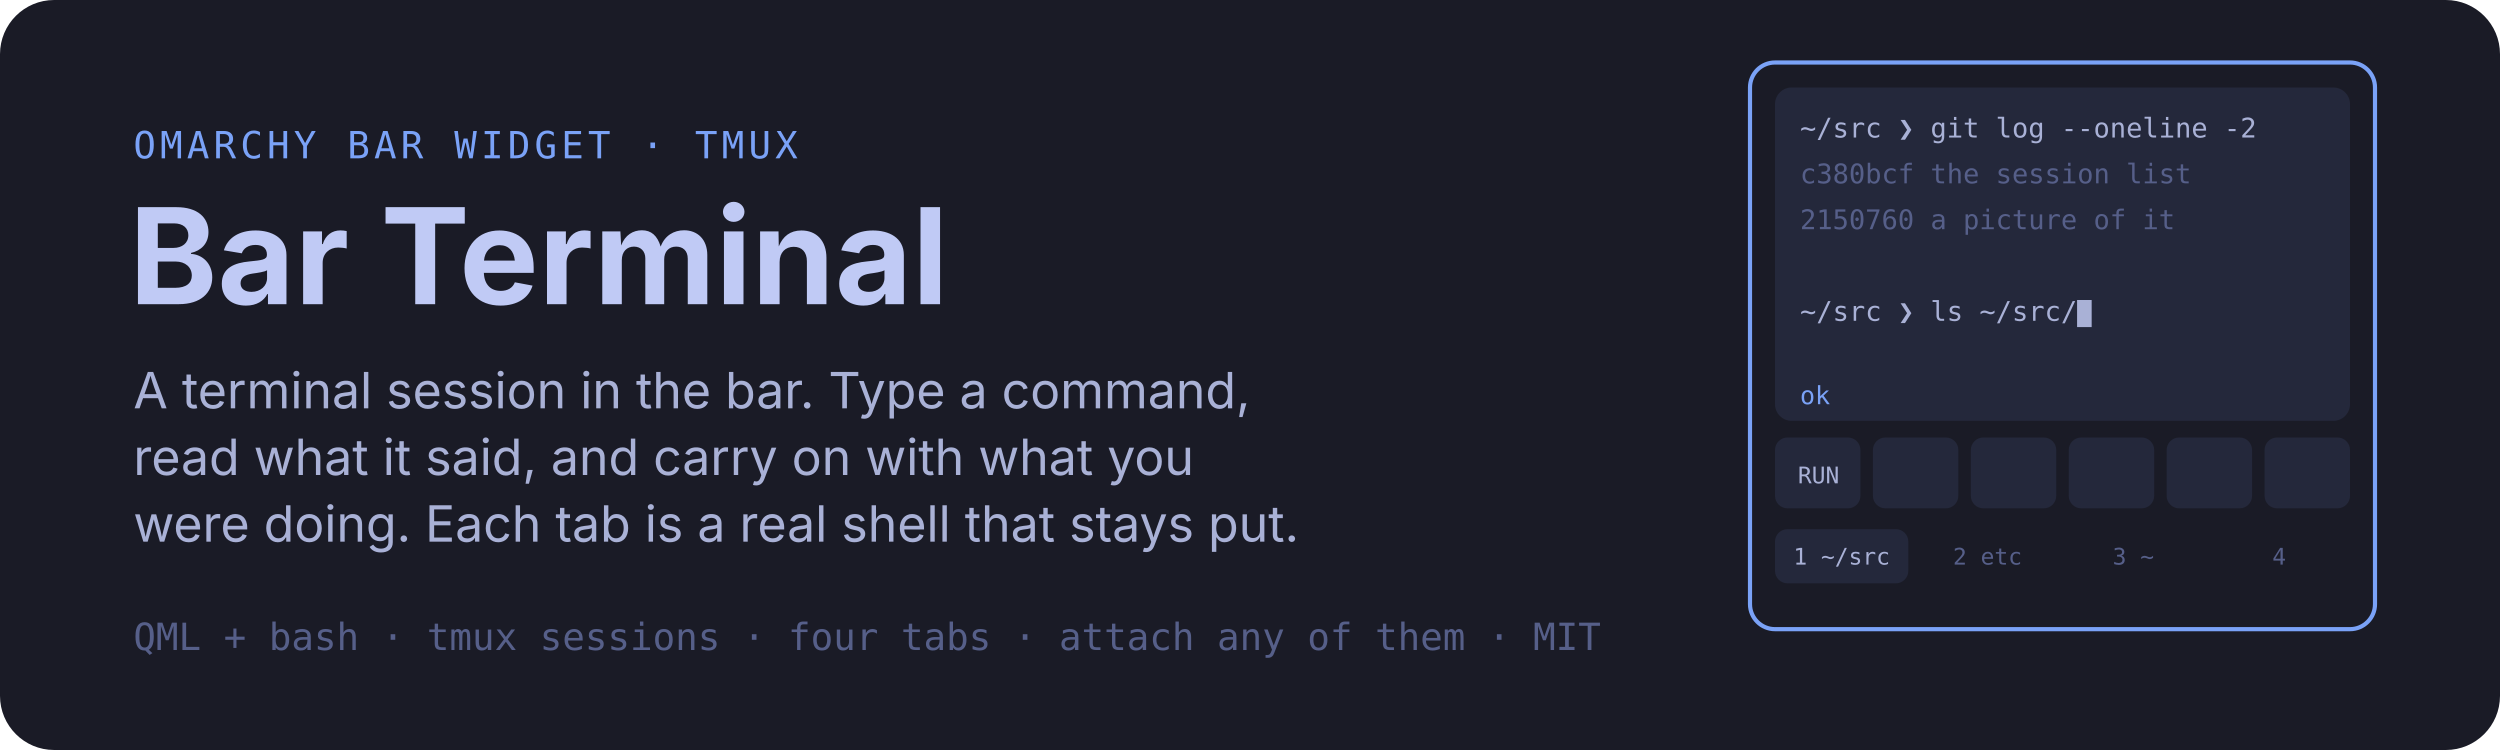
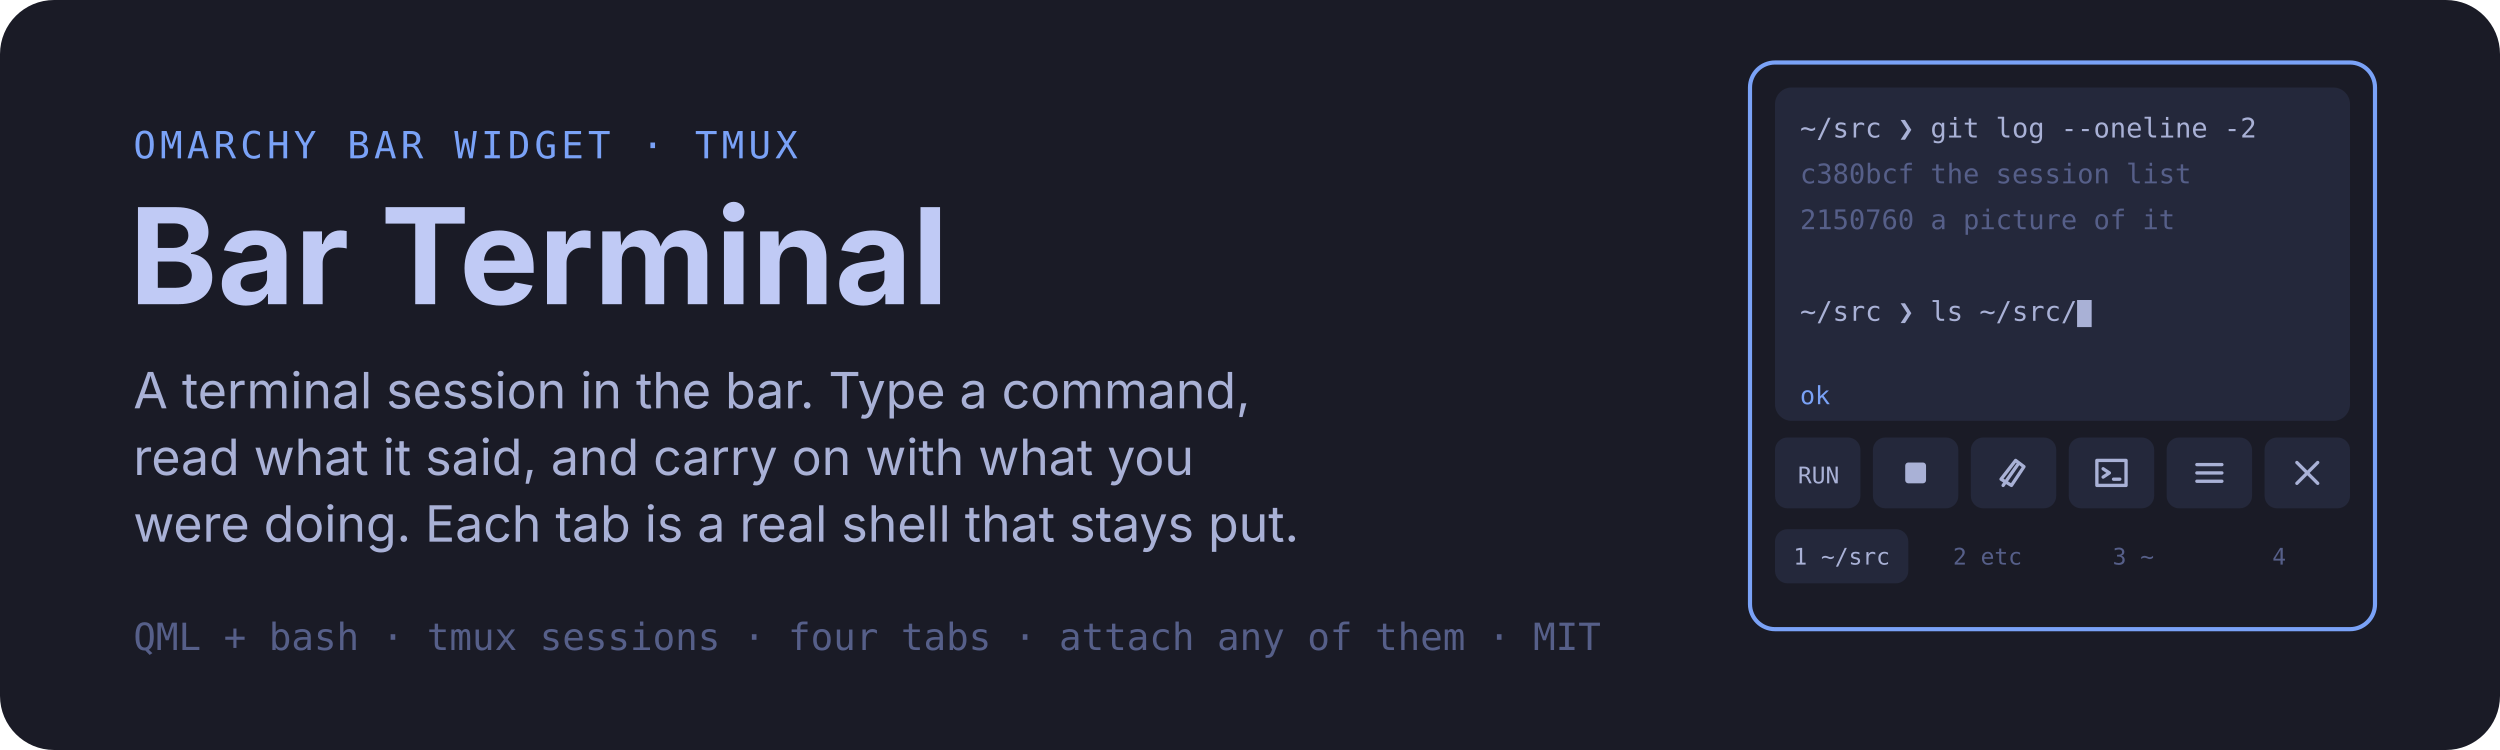
<svg xmlns="http://www.w3.org/2000/svg" width="1200" height="360" viewBox="0 0 1200 360" role="img" aria-labelledby="title desc">
  <rect x="0" y="0" width="1200" height="360" rx="26" fill="#1A1B26" />
  <text x="64" y="76" font-family="ui-monospace, SFMono-Regular, Menlo, monospace" font-size="18" fill="#7AA2F7" letter-spacing="2">OMARCHY BAR WIDGET · TMUX</text>
  <text x="62" y="146" font-family="-apple-system, BlinkMacSystemFont, 'Segoe UI', sans-serif" font-size="64" fill="#C0CAF5" font-weight="700">Bar Terminal</text>
  <text x="64" y="196" font-family="-apple-system, BlinkMacSystemFont, 'Segoe UI', sans-serif" font-size="24" fill="#A9B1D6">A terminal session in the bar. Type a command,</text>
  <text x="64" y="228" font-family="-apple-system, BlinkMacSystemFont, 'Segoe UI', sans-serif" font-size="24" fill="#A9B1D6">read what it said, and carry on with what you</text>
  <text x="64" y="260" font-family="-apple-system, BlinkMacSystemFont, 'Segoe UI', sans-serif" font-size="24" fill="#A9B1D6">were doing. Each tab is a real shell that stays put.</text>
  <text x="64" y="312" font-family="ui-monospace, SFMono-Regular, Menlo, monospace" font-size="18" fill="#565F89">QML + bash  ·  tmux sessions  ·  four tabs  ·  attach any of them  ·  MIT</text>
  <g transform="translate(840 30) scale(1.0)">
    <rect x="0" y="0" width="300" height="272" rx="12" fill="#1A1B26" stroke="#7AA2F7" stroke-width="2" />
    <rect x="12" y="12" width="276" height="160" rx="8" fill="#24283B" />
    <text x="24" y="36" font-family="ui-monospace, SFMono-Regular, Menlo, monospace" font-size="13" fill="#A9B1D6">~/src ❯ git log --oneline -2</text>
    <text x="24" y="58" font-family="ui-monospace, SFMono-Regular, Menlo, monospace" font-size="13" fill="#565F89">c380bcf the session list</text>
    <text x="24" y="80" font-family="ui-monospace, SFMono-Regular, Menlo, monospace" font-size="13" fill="#565F89">2150760 a picture of it</text>
    <text x="24" y="124" font-family="ui-monospace, SFMono-Regular, Menlo, monospace" font-size="13" fill="#A9B1D6">~/src ❯ ls ~/src/</text>
    <rect x="157" y="114" width="7" height="13" rx="0" fill="#A9B1D6" />
    <text x="24" y="164" font-family="ui-monospace, SFMono-Regular, Menlo, monospace" font-size="12" fill="#7AA2F7">ok</text>
    <rect x="12" y="180" width="41" height="34" rx="6" fill="#24283B" />
    <rect x="59" y="180" width="41" height="34" rx="6" fill="#24283B" />
    <rect x="106" y="180" width="41" height="34" rx="6" fill="#24283B" />
    <rect x="153" y="180" width="41" height="34" rx="6" fill="#24283B" />
    <rect x="200" y="180" width="41" height="34" rx="6" fill="#24283B" />
    <rect x="247" y="180" width="41" height="34" rx="6" fill="#24283B" />
    <text x="23" y="202" font-family="ui-monospace, SFMono-Regular, Menlo, monospace" font-size="11" fill="#A9B1D6">RUN</text>
+     <rect x="74.5" y="192" width="10" height="10" rx="1.5" fill="#A9B1D6" />
+     <path d="M121.5 203 l7 -10 M127.5 191 l4 3 l-6 9 l-5 -3 z" fill="none" stroke="#A9B1D6" stroke-width="1.6" stroke-linecap="round" stroke-linejoin="round" />
+     <path d="M166.5 191 h14 v12 h-14 z M169.5 195 l3 2 l-3 2 M174.5 200 h3" fill="none" stroke="#A9B1D6" stroke-width="1.6" stroke-linecap="round" stroke-linejoin="round" />
+     <path d="M214.5 193 h12 M214.5 197 h12 M214.5 201 h12" fill="none" stroke="#A9B1D6" stroke-width="1.6" stroke-linecap="round" stroke-linejoin="round" />
+     <path d="M262.5 192 l10 10 M272.5 192 l-10 10" fill="none" stroke="#A9B1D6" stroke-width="1.6" stroke-linecap="round" stroke-linejoin="round" />
    <rect x="12" y="224" width="64" height="26" rx="6" fill="#24283B" />
    <text x="44" y="241" font-family="ui-monospace, SFMono-Regular, Menlo, monospace" font-size="11" fill="#A9B1D6" text-anchor="middle">1 ~/src</text>
    <rect x="82" y="224" width="64" height="26" rx="6" fill="#1A1B26" />
    <text x="114" y="241" font-family="ui-monospace, SFMono-Regular, Menlo, monospace" font-size="11" fill="#565F89" text-anchor="middle">2 etc</text>
    <rect x="152" y="224" width="64" height="26" rx="6" fill="#1A1B26" />
    <text x="184" y="241" font-family="ui-monospace, SFMono-Regular, Menlo, monospace" font-size="11" fill="#565F89" text-anchor="middle">3 ~</text>
    <rect x="222" y="224" width="64" height="26" rx="6" fill="#1A1B26" />
    <text x="254" y="241" font-family="ui-monospace, SFMono-Regular, Menlo, monospace" font-size="11" fill="#565F89" text-anchor="middle">4</text>
  </g>
</svg>
